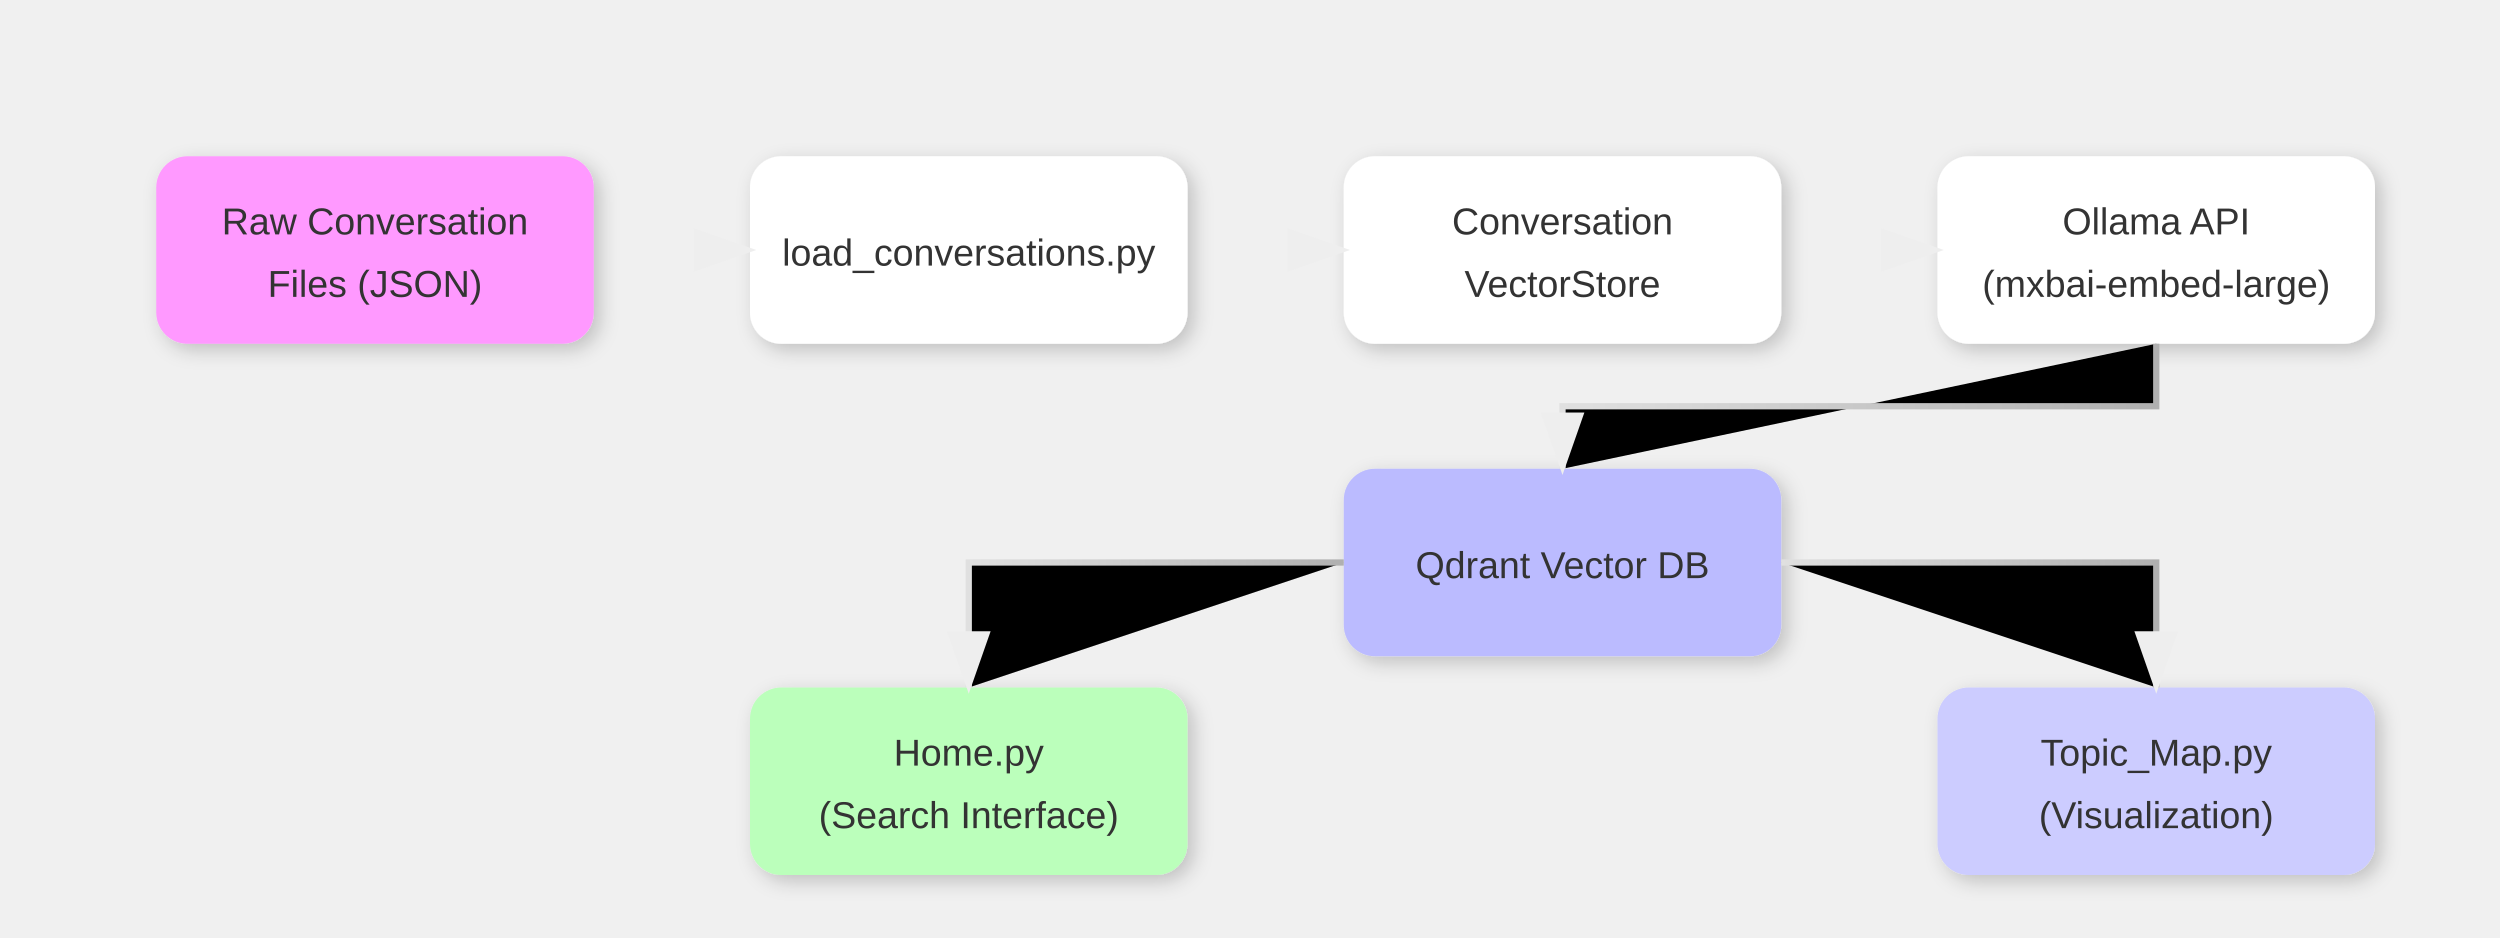
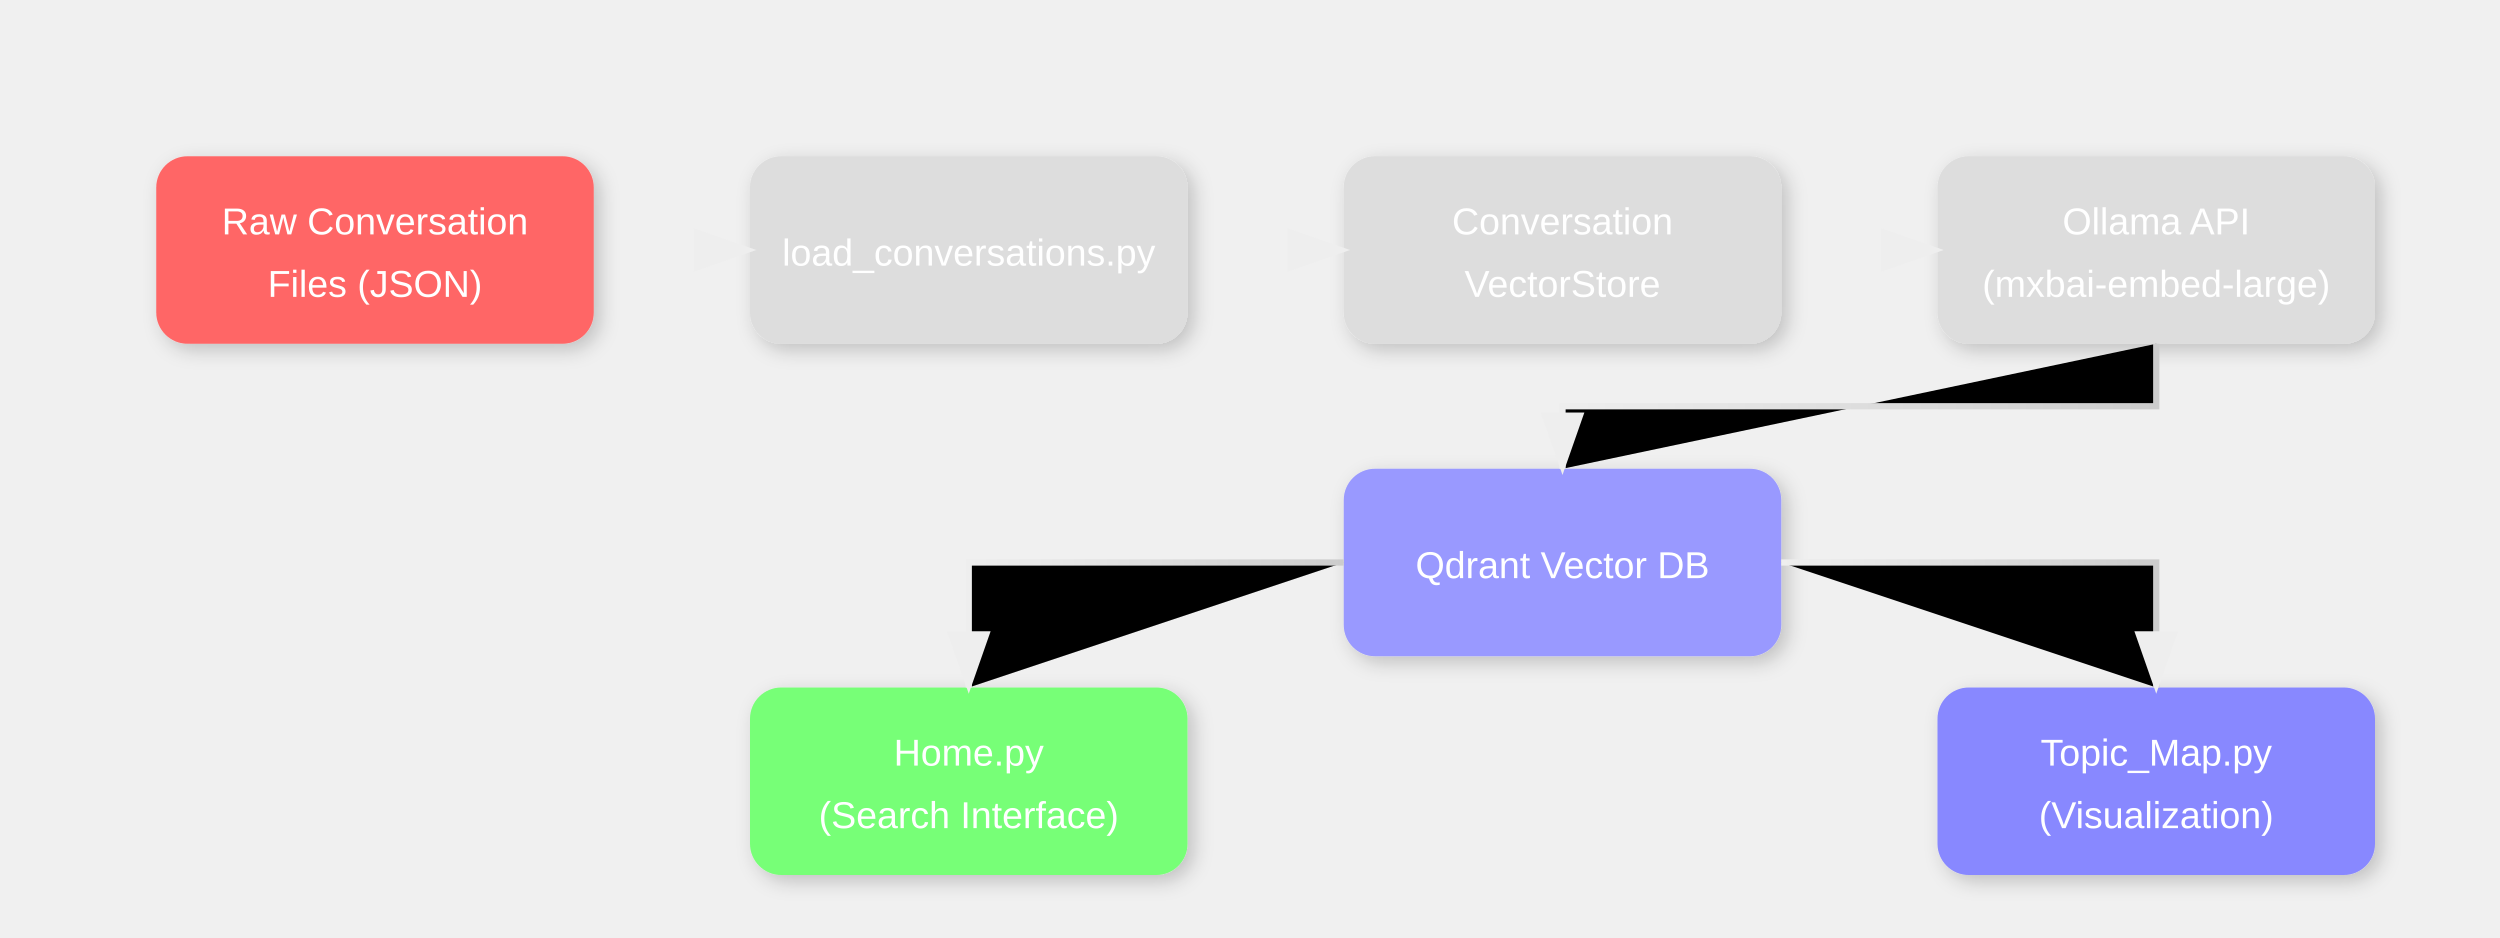
<svg xmlns="http://www.w3.org/2000/svg" viewBox="0 0 800 300">
  <defs>
    <filter id="shadow" x="-20%" y="-20%" width="140%" height="140%">
      <feGaussianBlur in="SourceAlpha" stdDeviation="3" />
      <feOffset dx="2" dy="2" result="offsetblur" />
      <feComponentTransfer>
        <feFuncA type="linear" slope="0.2" />
      </feComponentTransfer>
      <feMerge>
        <feMergeNode />
        <feMergeNode in="SourceGraphic" />
      </feMerge>
    </filter>
    <linearGradient id="arrowGradient" x1="0%" y1="0%" x2="100%" y2="0%">
-       <stop offset="0%" style="stop-color:#e0e0e0;stop-opacity:1" />
-       <stop offset="100%" style="stop-color:#b0b0b0;stop-opacity:1" />
+       <stop offset="0%" style="stop-color:#eee;stop-opacity:1" />
+       <stop offset="100%" style="stop-color:#ccc;stop-opacity:1" />
    </linearGradient>
    <marker id="arrowhead" markerWidth="10" markerHeight="7" refX="9" refY="3.5" orient="auto">
-       <path d="M0,0 L10,3.5 L0,7" fill="#eeeeee" />
+       <path d="M0,0 L10,3.5 L0,7" fill="#eee" />
    </marker>
  </defs>
  <g transform="translate(50,50)">
-     <rect x="0" y="0" width="140" height="60" rx="10" fill="#f9f" filter="url(#shadow)" />
-     <text x="70" y="25" text-anchor="middle" fill="#333" font-family="Arial">Raw Conversation</text>
-     <text x="70" y="45" text-anchor="middle" fill="#333" font-family="Arial">Files (JSON)</text>
-     <rect x="190" y="0" width="140" height="60" rx="10" fill="#fff" filter="url(#shadow)" />
-     <text x="260" y="35" text-anchor="middle" fill="#333" font-family="Arial">load_conversations.py</text>
-     <rect x="380" y="0" width="140" height="60" rx="10" fill="#fff" filter="url(#shadow)" />
-     <text x="450" y="25" text-anchor="middle" fill="#333" font-family="Arial">Conversation</text>
-     <text x="450" y="45" text-anchor="middle" fill="#333" font-family="Arial">VectorStore</text>
-     <rect x="570" y="0" width="140" height="60" rx="10" fill="#fff" filter="url(#shadow)" />
-     <text x="640" y="25" text-anchor="middle" fill="#333" font-family="Arial">Ollama API</text>
-     <text x="640" y="45" text-anchor="middle" fill="#333" font-family="Arial">(mxbai-embed-large)</text>
-     <rect x="380" y="100" width="140" height="60" rx="10" fill="#bbf" filter="url(#shadow)" />
-     <text x="450" y="135" text-anchor="middle" fill="#333" font-family="Arial">Qdrant Vector DB</text>
-     <rect x="190" y="170" width="140" height="60" rx="10" fill="#bfb" filter="url(#shadow)" />
-     <text x="260" y="195" text-anchor="middle" fill="#333" font-family="Arial">Home.py</text>
-     <text x="260" y="215" text-anchor="middle" fill="#333" font-family="Arial">(Search Interface)</text>
-     <rect x="570" y="170" width="140" height="60" rx="10" fill="#ccf" filter="url(#shadow)" />
-     <text x="640" y="195" text-anchor="middle" fill="#333" font-family="Arial">Topic_Map.py</text>
-     <text x="640" y="215" text-anchor="middle" fill="#333" font-family="Arial">(Visualization)</text>
+     <rect x="0" y="0" width="140" height="60" rx="10" fill="#f66" filter="url(#shadow)" />
+     <text x="70" y="25" text-anchor="middle" fill="#fff" font-family="Arial">Raw Conversation</text>
+     <text x="70" y="45" text-anchor="middle" fill="#fff" font-family="Arial">Files (JSON)</text>
+     <rect x="190" y="0" width="140" height="60" rx="10" fill="#ddd" filter="url(#shadow)" />
+     <text x="260" y="35" text-anchor="middle" fill="#fff" font-family="Arial">load_conversations.py</text>
+     <rect x="380" y="0" width="140" height="60" rx="10" fill="#ddd" filter="url(#shadow)" />
+     <text x="450" y="25" text-anchor="middle" fill="#fff" font-family="Arial">Conversation</text>
+     <text x="450" y="45" text-anchor="middle" fill="#fff" font-family="Arial">VectorStore</text>
+     <rect x="570" y="0" width="140" height="60" rx="10" fill="#ddd" filter="url(#shadow)" />
+     <text x="640" y="25" text-anchor="middle" fill="#fff" font-family="Arial">Ollama API</text>
+     <text x="640" y="45" text-anchor="middle" fill="#fff" font-family="Arial">(mxbai-embed-large)</text>
+     <rect x="380" y="100" width="140" height="60" rx="10" fill="#99f" filter="url(#shadow)" />
+     <text x="450" y="135" text-anchor="middle" fill="#fff" font-family="Arial">Qdrant Vector DB</text>
+     <rect x="190" y="170" width="140" height="60" rx="10" fill="#7f7" filter="url(#shadow)" />
+     <text x="260" y="195" text-anchor="middle" fill="#fff" font-family="Arial">Home.py</text>
+     <text x="260" y="215" text-anchor="middle" fill="#fff" font-family="Arial">(Search Interface)</text>
+     <rect x="570" y="170" width="140" height="60" rx="10" fill="#88f" filter="url(#shadow)" />
+     <text x="640" y="195" text-anchor="middle" fill="#fff" font-family="Arial">Topic_Map.py</text>
+     <text x="640" y="215" text-anchor="middle" fill="#fff" font-family="Arial">(Visualization)</text>
    <path d="M140,30 L190,30" stroke="url(#arrowGradient)" stroke-width="2" marker-end="url(#arrowhead)" />
    <path d="M330,30 L380,30" stroke="url(#arrowGradient)" stroke-width="2" marker-end="url(#arrowhead)" />
    <path d="M520,30 L570,30" stroke="url(#arrowGradient)" stroke-width="2" marker-end="url(#arrowhead)" />
    <path d="M640,60 L640,80 L450,80 L450,100" stroke="url(#arrowGradient)" stroke-width="2" marker-end="url(#arrowhead)" />
    <path d="M380,130 L260,130 L260,170" stroke="url(#arrowGradient)" stroke-width="2" marker-end="url(#arrowhead)" />
    <path d="M520,130 L640,130 L640,170" stroke="url(#arrowGradient)" stroke-width="2" marker-end="url(#arrowhead)" />
  </g>
</svg>
